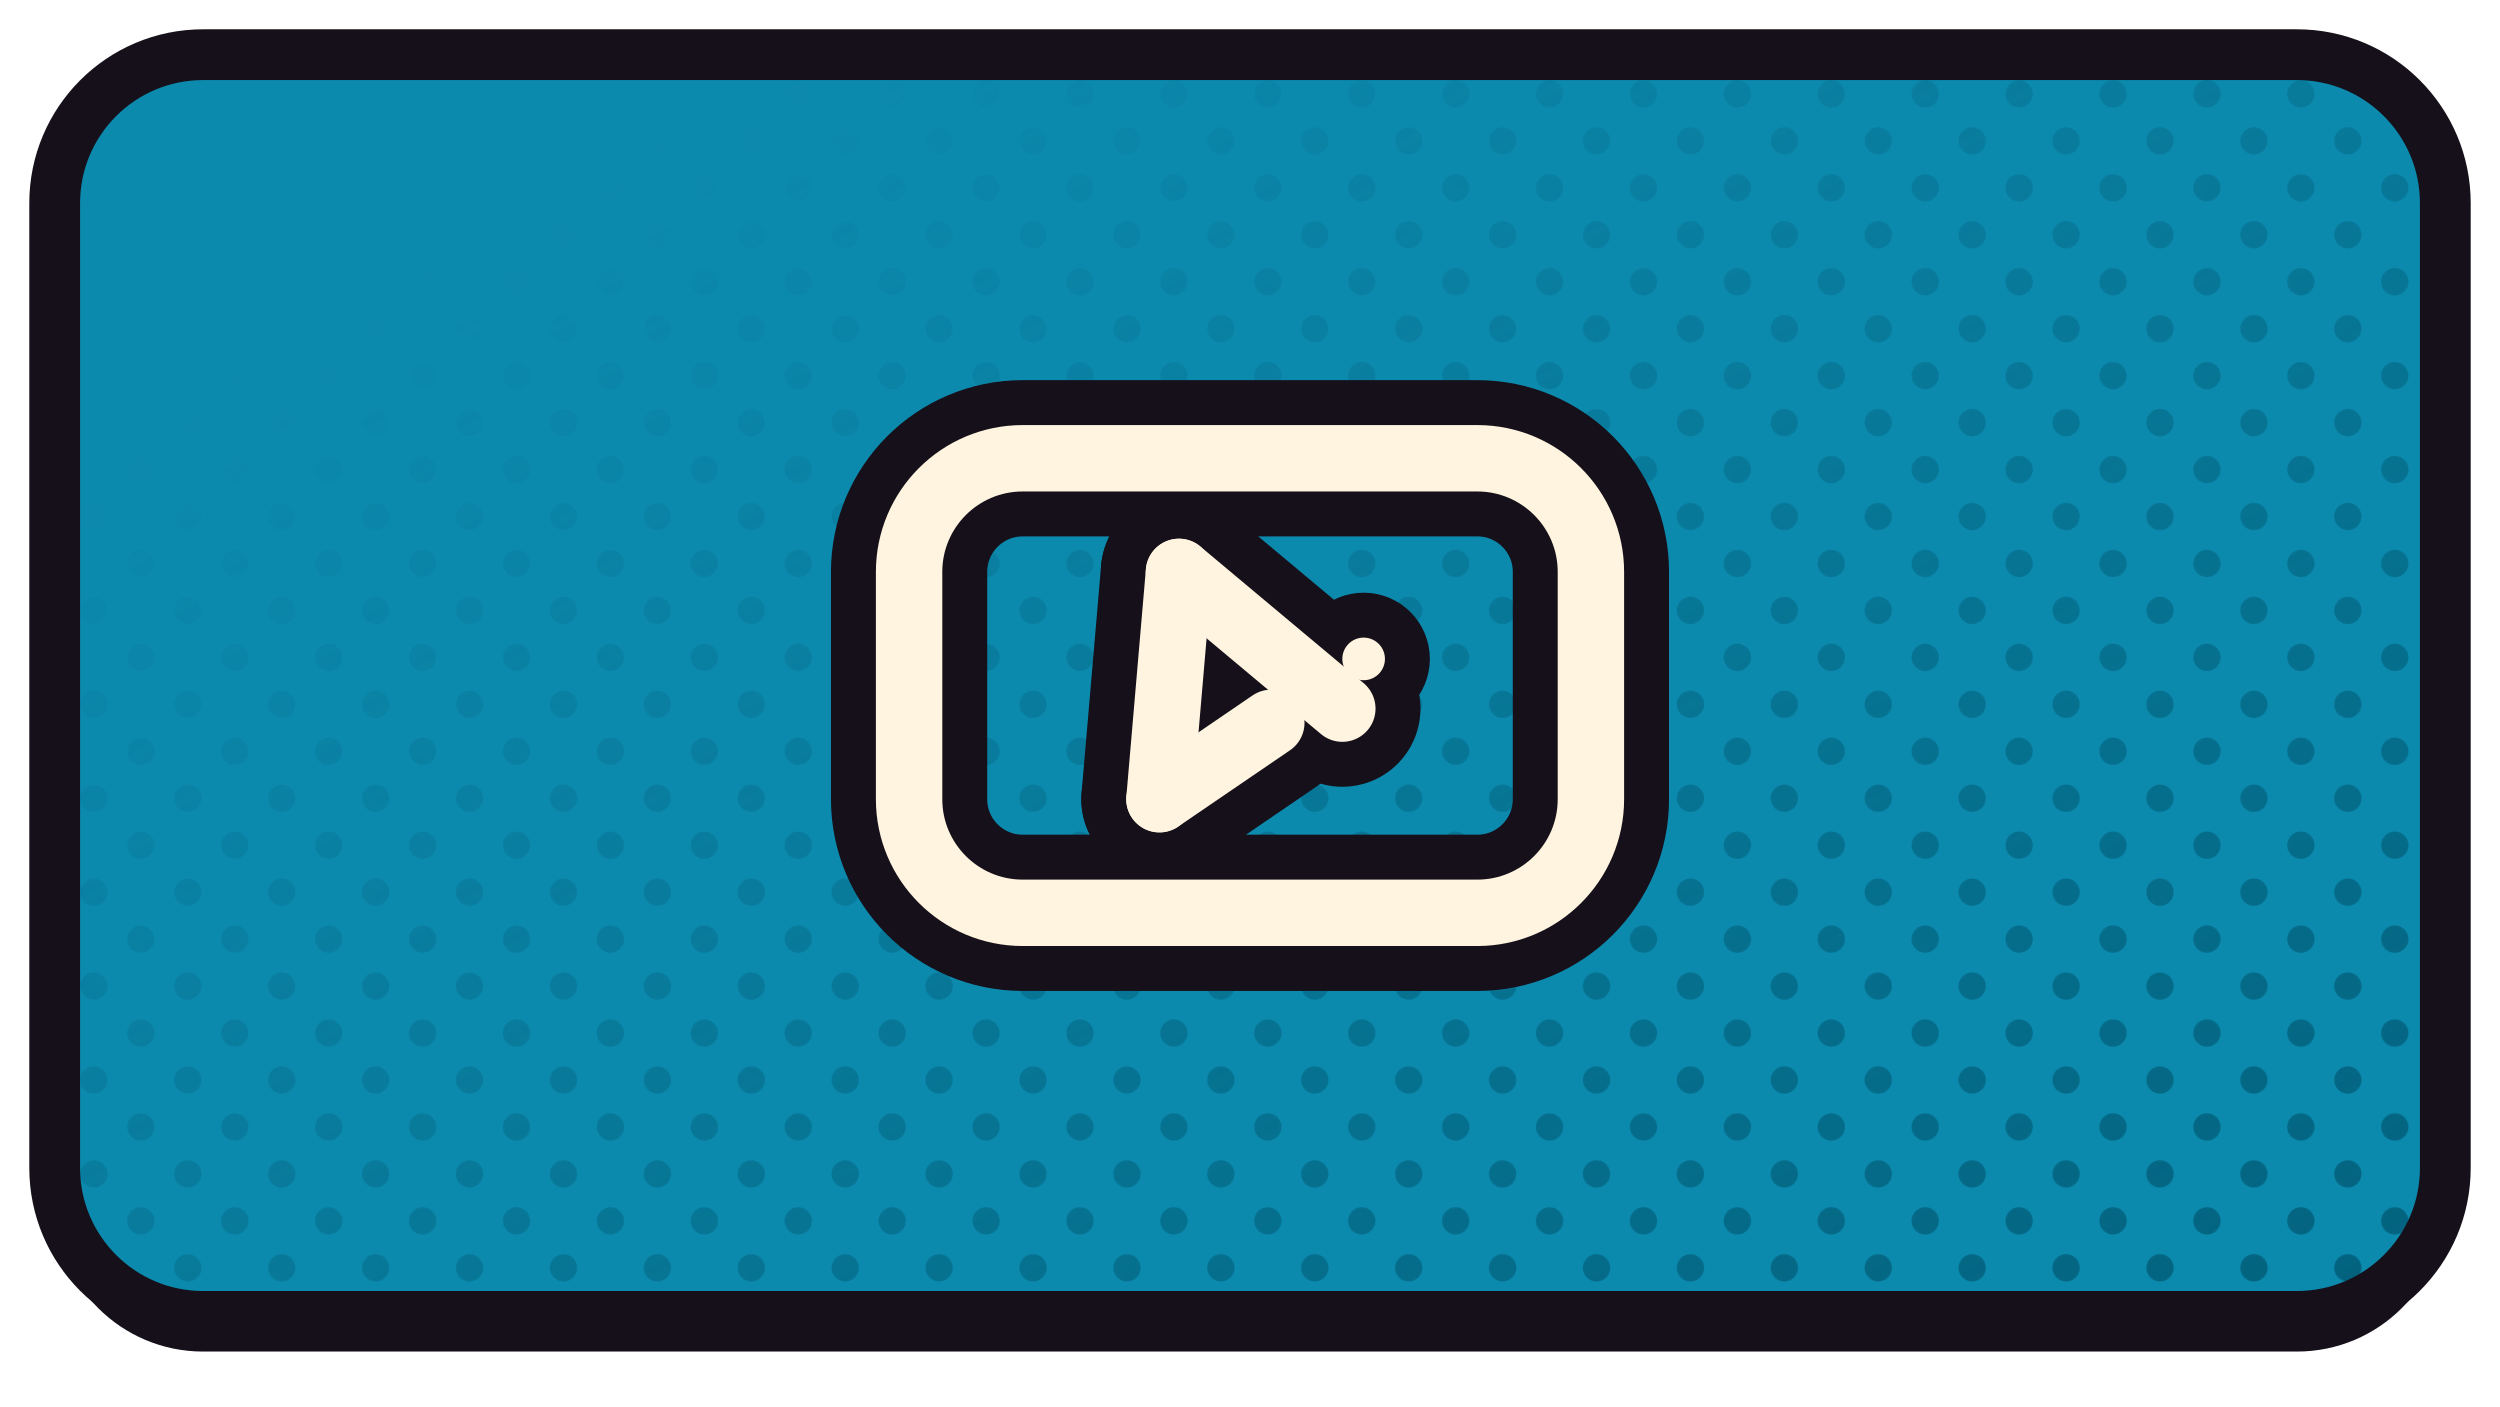
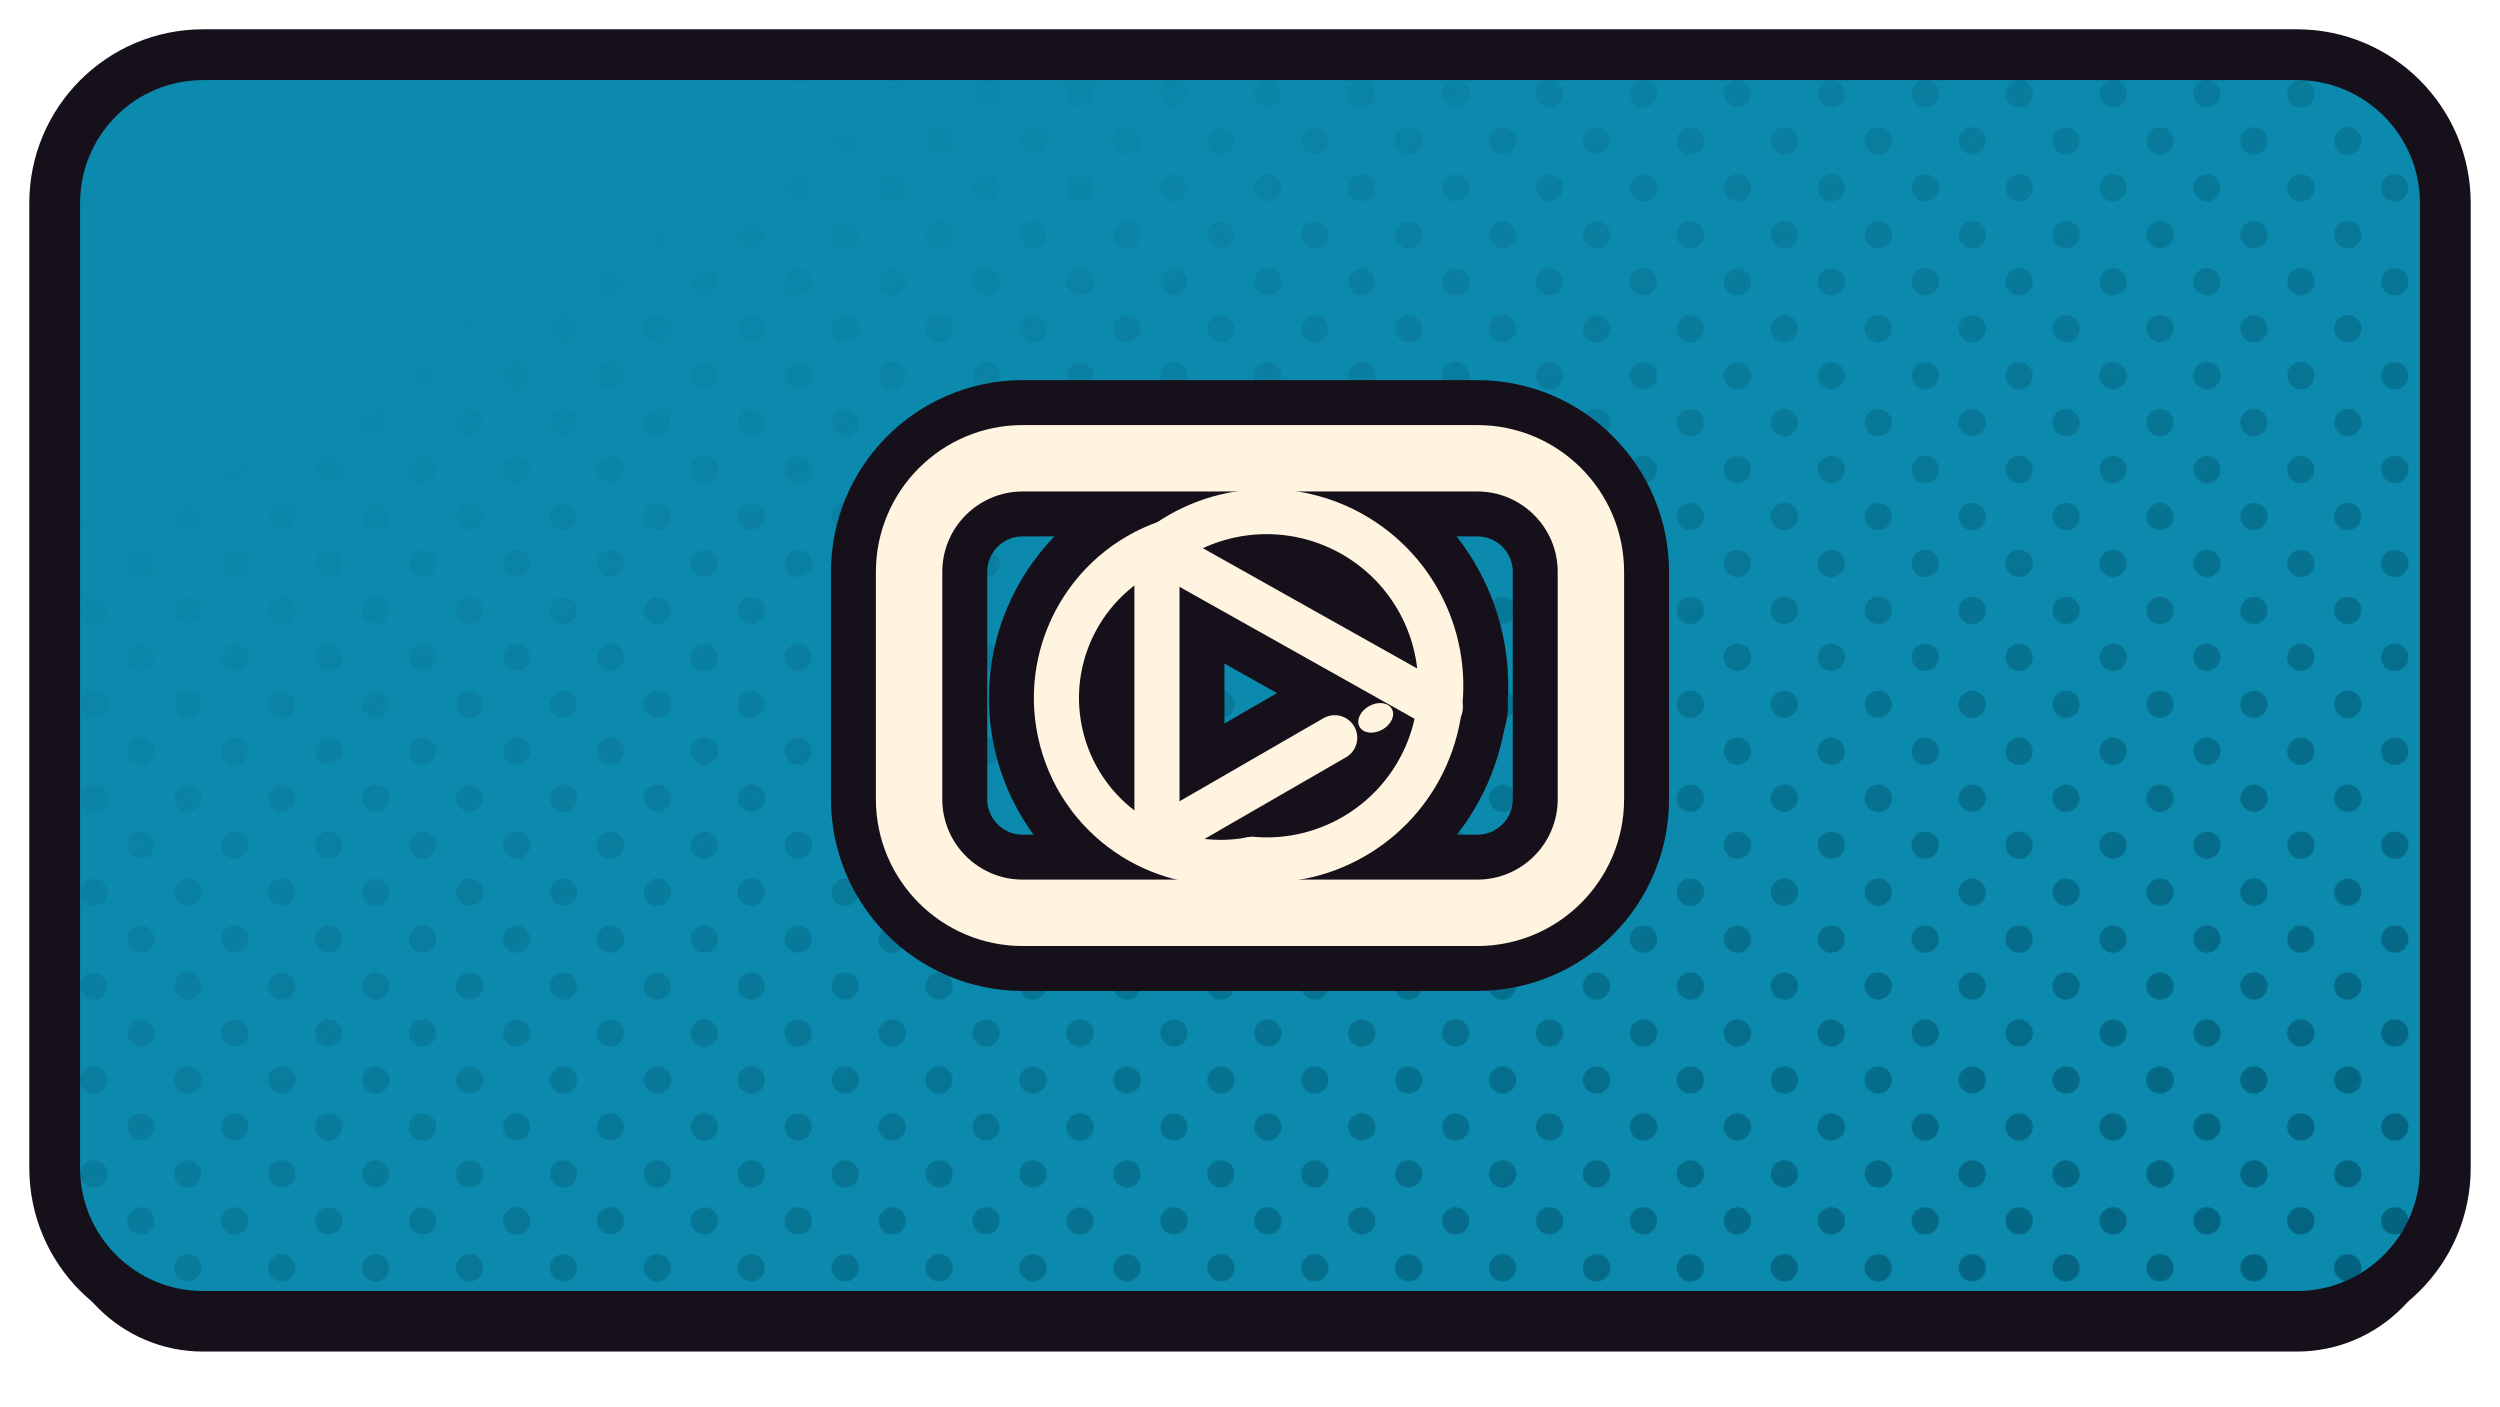
<svg xmlns="http://www.w3.org/2000/svg" xmlns:xlink="http://www.w3.org/1999/xlink" width="1280" height="720" viewBox="0 0 1280 720">
  <defs>
    <path id="ftizentube" d="M 104 28 H 1176 A 76 76 0 0 1 1252 104 V 598 A 76 76 0 0 1 1176 674 H 104 A 76 76 0 0 1 28 598 V 104 A 76 76 0 0 1 104 28 Z" />
    <clipPath id="cptizentube">
      <use href="#ftizentube" xlink:href="#ftizentube" />
    </clipPath>
    <pattern id="httizentube" width="34.0" height="34.0" patternUnits="userSpaceOnUse" patternTransform="rotate(45)">
      <circle cx="17.00" cy="17.00" r="7.0" fill="#025F7A" />
    </pattern>
    <linearGradient id="hgtizentube" x1="0" y1="0" x2="1" y2="1">
      <stop offset="0.18" stop-color="#000000" />
      <stop offset="0.62" stop-color="#8A8A8A" />
      <stop offset="1" stop-color="#FFFFFF" />
    </linearGradient>
    <mask id="hmtizentube">
      <rect x="0" y="0" width="1280" height="720" fill="url(#hgtizentube)" />
    </mask>
  </defs>
  <use href="#ftizentube" xlink:href="#ftizentube" fill="#151019" transform="translate(0,18)" />
  <use href="#ftizentube" xlink:href="#ftizentube" fill="#0C8AAE" />
  <g clip-path="url(#cptizentube)">
    <rect width="1280" height="720" fill="url(#httizentube)" mask="url(#hmtizentube)" />
  </g>
  <use href="#ftizentube" xlink:href="#ftizentube" fill="none" stroke="#151019" stroke-width="26" stroke-linejoin="round" />
  <g transform="translate(640.0,351.0)">
    <g transform="scale(0.90909) translate(-256.00,-256.00)">
      <rect x="64" y="128" width="384" height="256" rx="64" fill="none" stroke="#151019" stroke-width="88.00" stroke-linecap="round" stroke-linejoin="round" />
-       <path d="M 216 192 L 205 320" fill="none" stroke="#151019" stroke-width="88.00" stroke-linecap="round" stroke-linejoin="round" />
-       <path d="M 216 192 L 308 269" fill="none" stroke="#151019" stroke-width="88.00" stroke-linecap="round" stroke-linejoin="round" />
-       <path d="M 205 320 L 268 277" fill="none" stroke="#151019" stroke-width="88.00" stroke-linecap="round" stroke-linejoin="round" />
-       <circle cx="320" cy="241" r="12" fill="#151019" stroke="#151019" stroke-width="50.60" stroke-linecap="round" stroke-linejoin="round" />
+       <path d="M 209.6 175.4 A 98.1 98.1 0 1 1 257.3 353.9" fill="none" stroke="#151019" stroke-width="76.01" stroke-linecap="round" stroke-linejoin="round" />
+       <path d="M 209.6 175.4 A 92.6 92.6 0 0 0 257.3 353.9" fill="none" stroke="#151019" stroke-width="76.01" stroke-linecap="round" stroke-linejoin="round" />
+       <path d="M 203.6 178.7 L 203.6 333.2" fill="none" stroke="#151019" stroke-width="76.01" stroke-linecap="round" stroke-linejoin="round" />
+       <path d="M 203.6 178.7 L 363.2 268.3" fill="none" stroke="#151019" stroke-width="76.01" stroke-linecap="round" stroke-linejoin="round" />
+       <path d="M 217.1 335.4 L 303.7 285.4" fill="none" stroke="#151019" stroke-width="76.01" stroke-linecap="round" stroke-linejoin="round" />
+       <ellipse cx="326.8" cy="274.2" rx="10.4" ry="7.6" transform="rotate(-28.9 326.8 274.2)" fill="#151019" stroke="#151019" stroke-width="50.60" stroke-linecap="round" stroke-linejoin="round" />
      <rect x="64" y="128" width="384" height="256" rx="64" fill="none" stroke="#FFF4E0" stroke-width="37.40" stroke-linecap="round" stroke-linejoin="round" />
-       <path d="M 216 192 L 205 320" fill="none" stroke="#FFF4E0" stroke-width="37.40" stroke-linecap="round" stroke-linejoin="round" />
-       <path d="M 216 192 L 308 269" fill="none" stroke="#FFF4E0" stroke-width="37.40" stroke-linecap="round" stroke-linejoin="round" />
-       <path d="M 205 320 L 268 277" fill="none" stroke="#FFF4E0" stroke-width="37.40" stroke-linecap="round" stroke-linejoin="round" />
-       <circle cx="320" cy="241" r="12" fill="#FFF4E0" stroke="none" />
+       <path d="M 209.6 175.4 A 98.1 98.1 0 1 1 257.3 353.9" fill="none" stroke="#FFF4E0" stroke-width="25.41" stroke-linecap="round" stroke-linejoin="round" />
+       <path d="M 209.6 175.4 A 92.6 92.6 0 0 0 257.3 353.9" fill="none" stroke="#FFF4E0" stroke-width="25.41" stroke-linecap="round" stroke-linejoin="round" />
+       <path d="M 203.6 178.7 L 203.6 333.2" fill="none" stroke="#FFF4E0" stroke-width="25.41" stroke-linecap="round" stroke-linejoin="round" />
+       <path d="M 203.6 178.7 L 363.2 268.3" fill="none" stroke="#FFF4E0" stroke-width="25.41" stroke-linecap="round" stroke-linejoin="round" />
+       <path d="M 217.1 335.4 L 303.7 285.4" fill="none" stroke="#FFF4E0" stroke-width="25.41" stroke-linecap="round" stroke-linejoin="round" />
+       <ellipse cx="326.8" cy="274.2" rx="10.4" ry="7.6" transform="rotate(-28.9 326.8 274.2)" fill="#FFF4E0" stroke="none" />
    </g>
  </g>
</svg>
